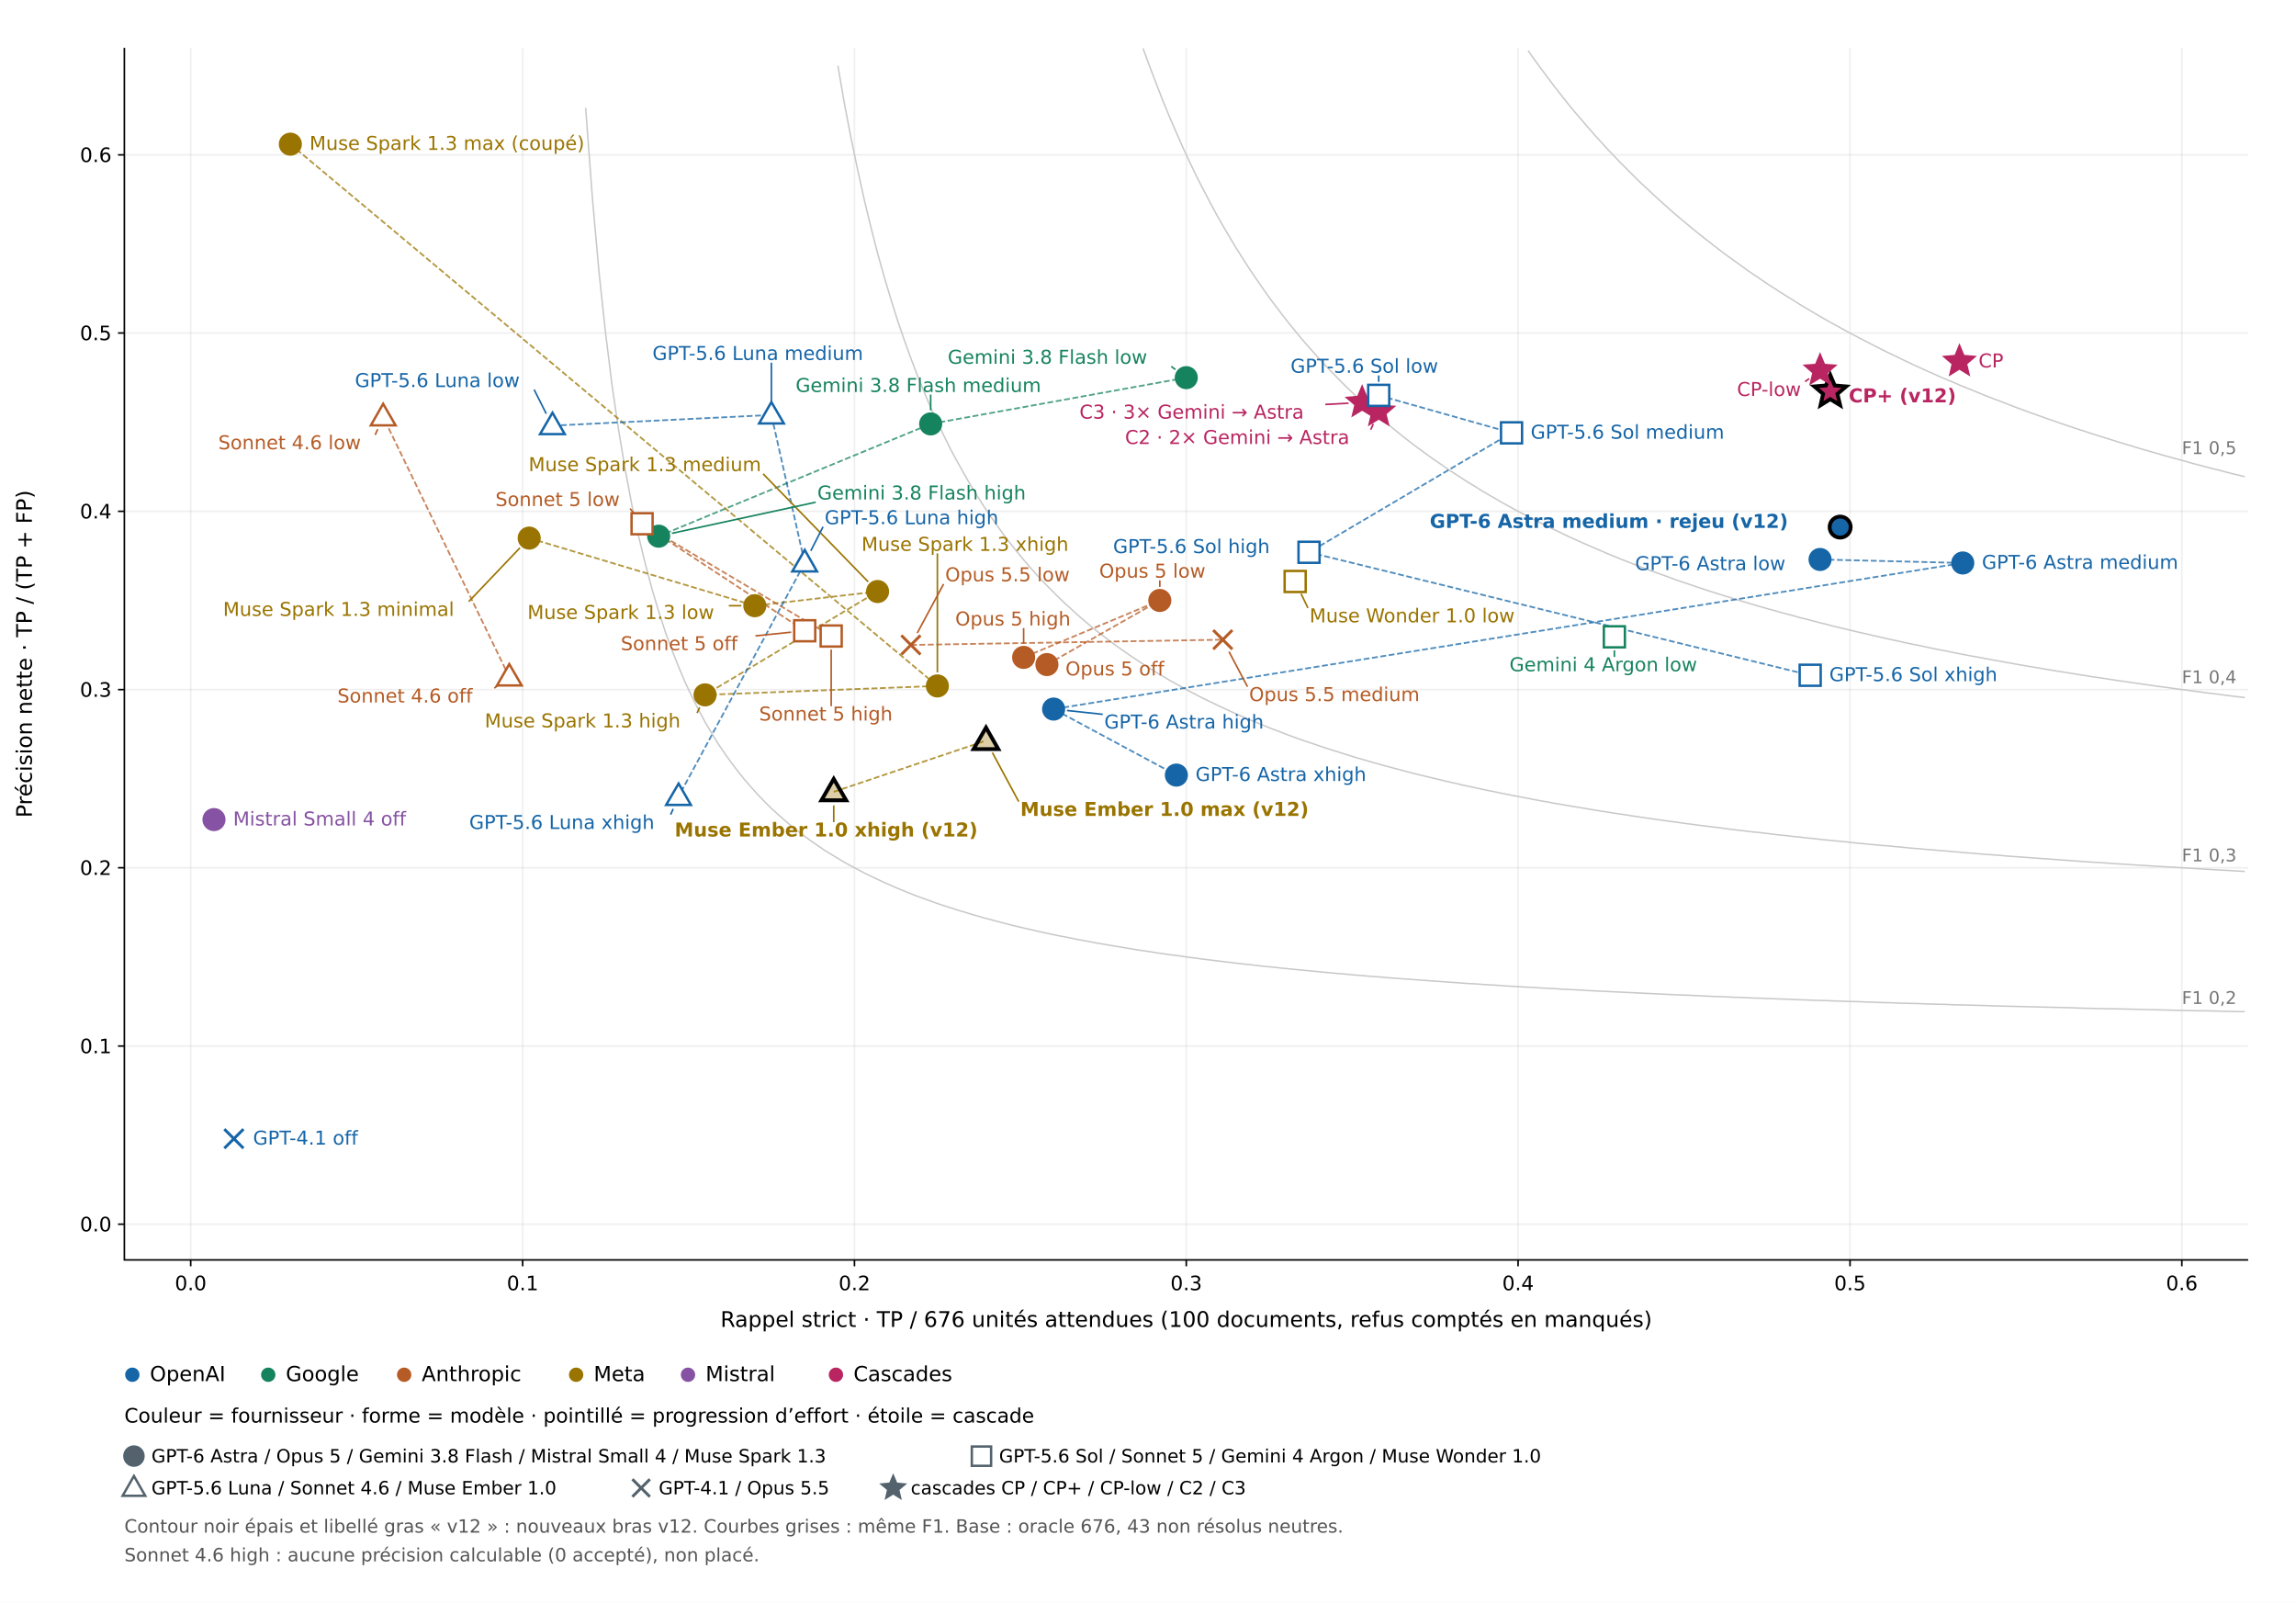
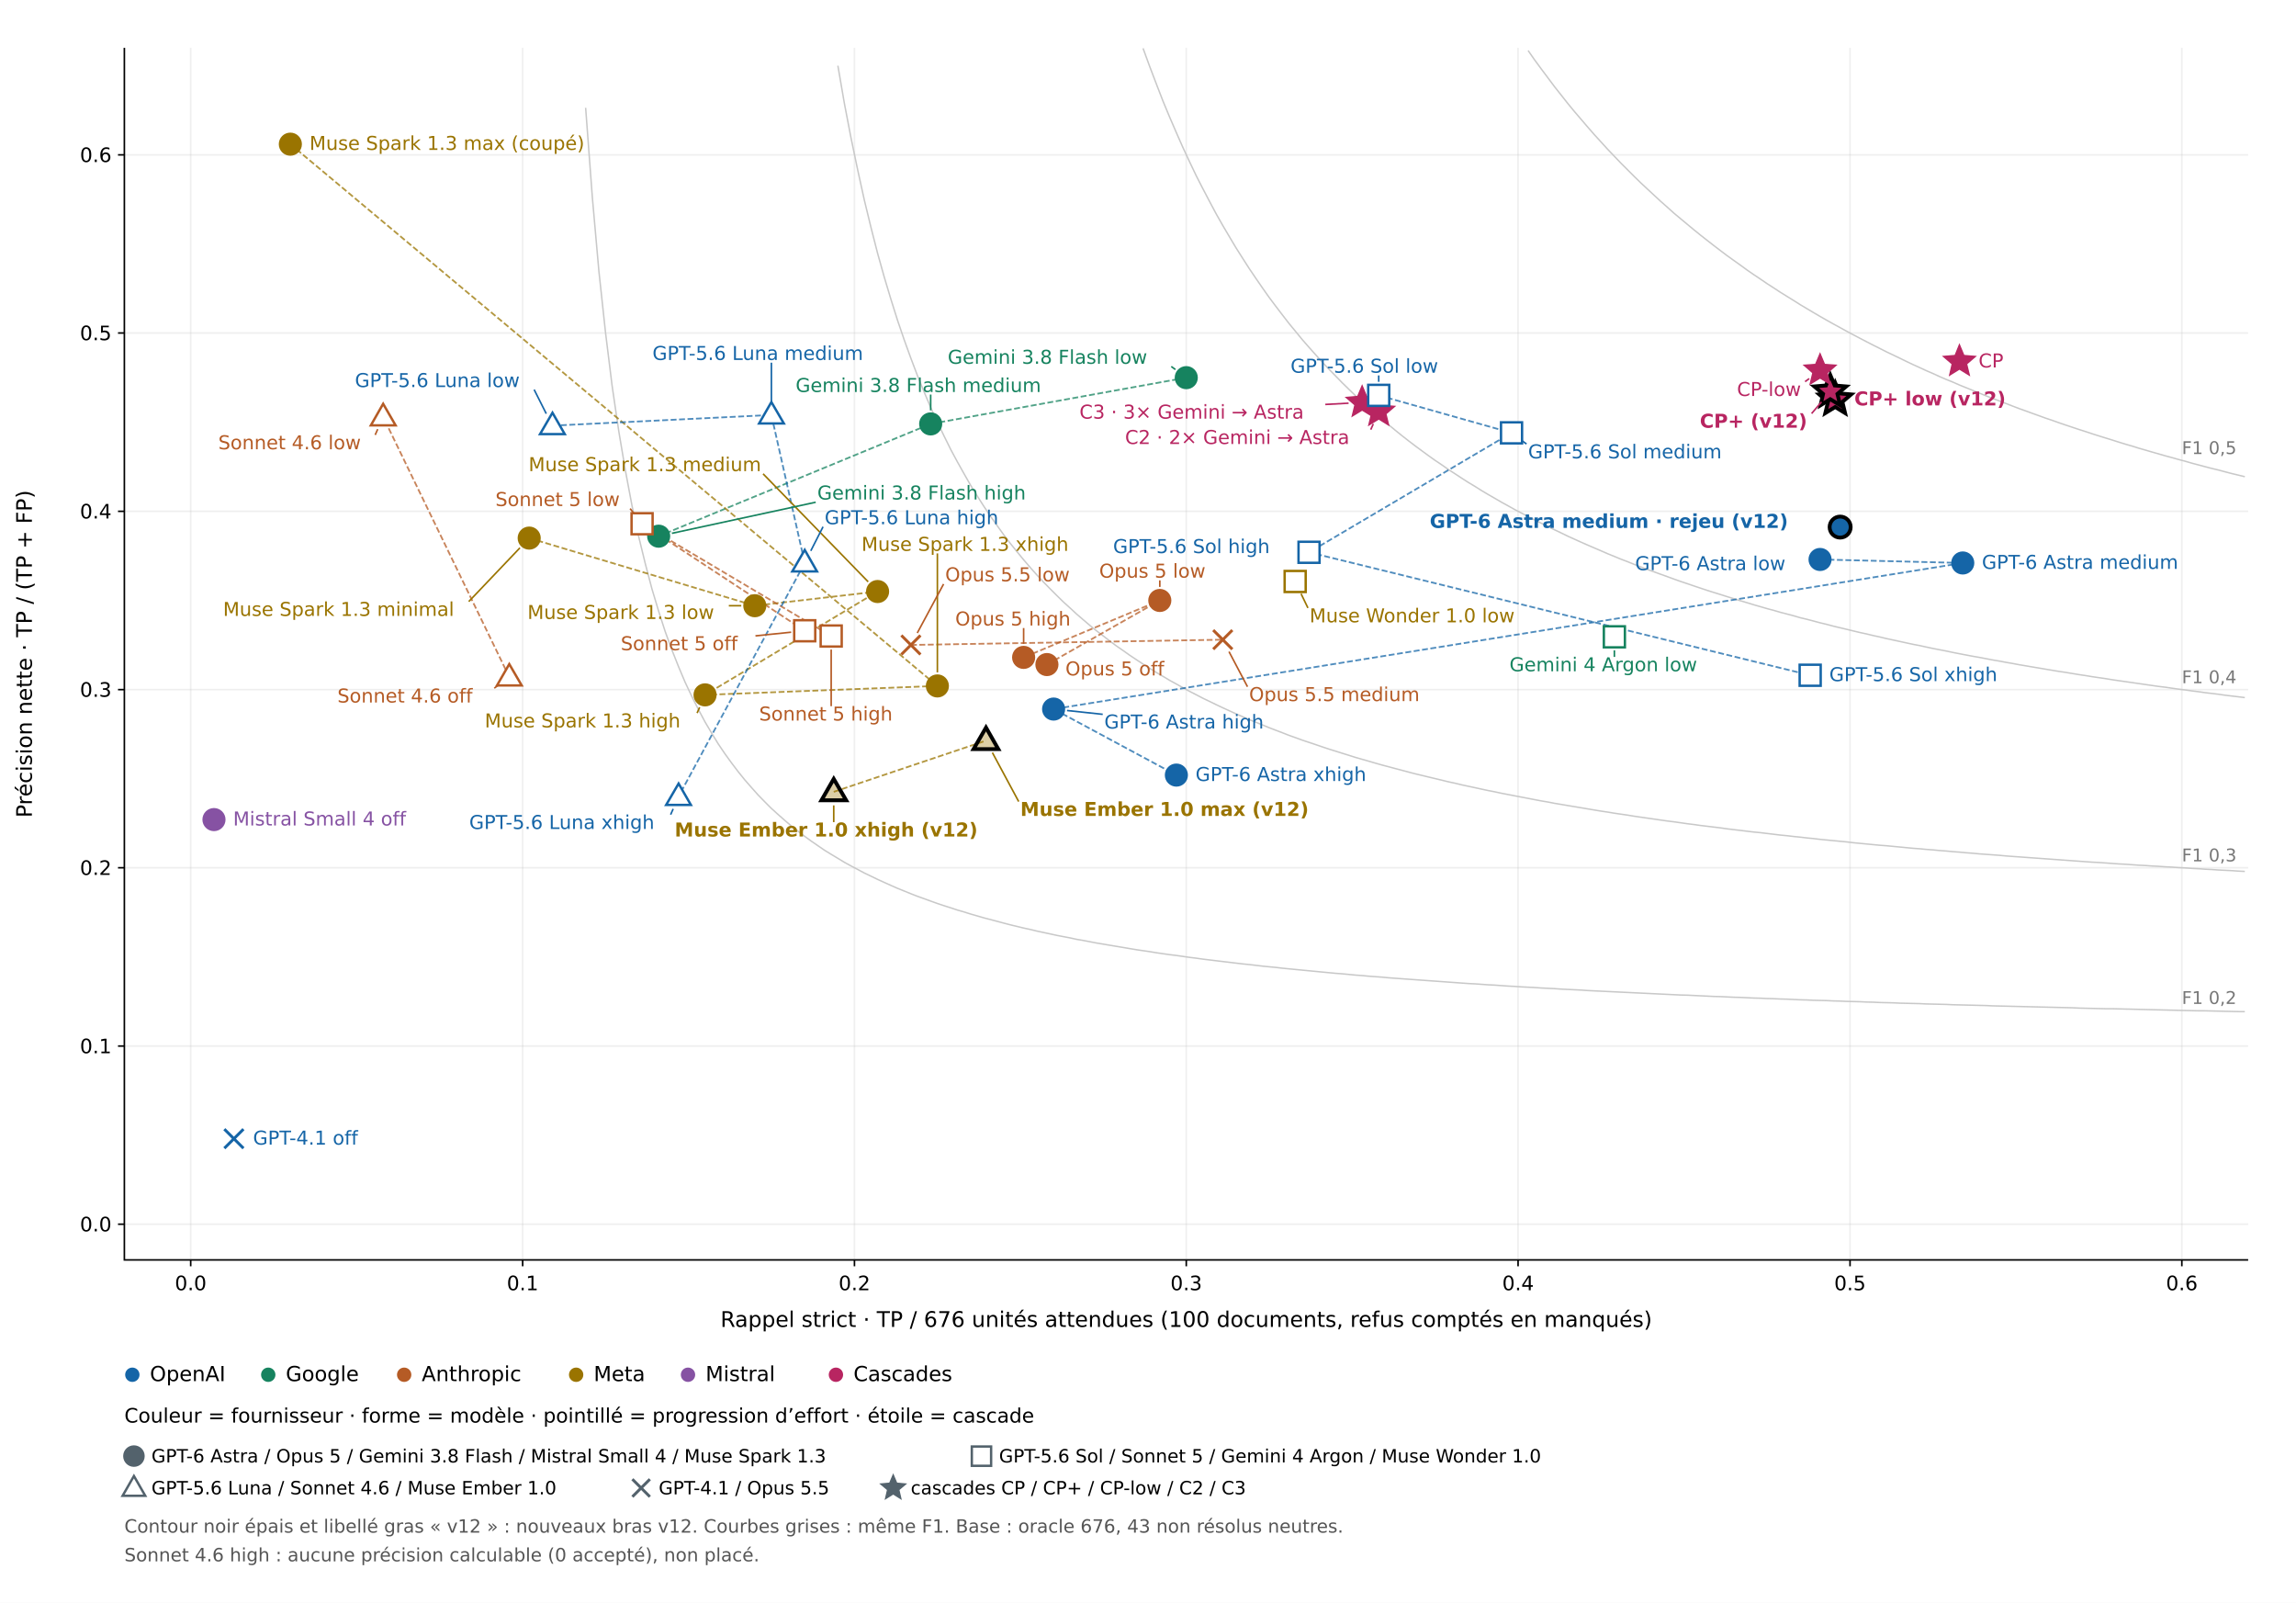
<svg xmlns="http://www.w3.org/2000/svg" width="1440" height="1005" viewBox="0 0 1440 1005">
  <rect width="1440" height="1005" fill="#ffffff" />
  <line x1="119.6" y1="30" x2="119.6" y2="790" stroke="#b0b0b0" stroke-opacity="0.2" />
  <line x1="119.6" y1="790" x2="119.6" y2="794" stroke="#000" />
  <text x="119.6" y="809" font-size="12.5" text-anchor="middle" style="font-family:'DejaVu Sans','Bitstream Vera Sans',sans-serif">0.0</text>
  <line x1="327.8" y1="30" x2="327.8" y2="790" stroke="#b0b0b0" stroke-opacity="0.2" />
  <line x1="327.8" y1="790" x2="327.8" y2="794" stroke="#000" />
  <text x="327.8" y="809" font-size="12.5" text-anchor="middle" style="font-family:'DejaVu Sans','Bitstream Vera Sans',sans-serif">0.1</text>
  <line x1="535.9" y1="30" x2="535.9" y2="790" stroke="#b0b0b0" stroke-opacity="0.2" />
  <line x1="535.9" y1="790" x2="535.9" y2="794" stroke="#000" />
  <text x="535.9" y="809" font-size="12.5" text-anchor="middle" style="font-family:'DejaVu Sans','Bitstream Vera Sans',sans-serif">0.2</text>
  <line x1="744" y1="30" x2="744" y2="790" stroke="#b0b0b0" stroke-opacity="0.2" />
  <line x1="744" y1="790" x2="744" y2="794" stroke="#000" />
  <text x="744" y="809" font-size="12.5" text-anchor="middle" style="font-family:'DejaVu Sans','Bitstream Vera Sans',sans-serif">0.3</text>
  <line x1="952.1" y1="30" x2="952.1" y2="790" stroke="#b0b0b0" stroke-opacity="0.2" />
  <line x1="952.1" y1="790" x2="952.1" y2="794" stroke="#000" />
  <text x="952.1" y="809" font-size="12.5" text-anchor="middle" style="font-family:'DejaVu Sans','Bitstream Vera Sans',sans-serif">0.4</text>
  <line x1="1160.3" y1="30" x2="1160.3" y2="790" stroke="#b0b0b0" stroke-opacity="0.2" />
  <line x1="1160.3" y1="790" x2="1160.3" y2="794" stroke="#000" />
  <text x="1160.3" y="809" font-size="12.5" text-anchor="middle" style="font-family:'DejaVu Sans','Bitstream Vera Sans',sans-serif">0.5</text>
  <line x1="1368.4" y1="30" x2="1368.4" y2="790" stroke="#b0b0b0" stroke-opacity="0.2" />
  <line x1="1368.4" y1="790" x2="1368.4" y2="794" stroke="#000" />
  <text x="1368.4" y="809" font-size="12.5" text-anchor="middle" style="font-family:'DejaVu Sans','Bitstream Vera Sans',sans-serif">0.6</text>
  <line x1="78" y1="767.6" x2="1410" y2="767.6" stroke="#b0b0b0" stroke-opacity="0.2" />
  <line x1="74" y1="767.6" x2="78" y2="767.6" stroke="#000" />
  <text x="70" y="772.1" font-size="12.5" text-anchor="end" style="font-family:'DejaVu Sans','Bitstream Vera Sans',sans-serif">0.0</text>
  <line x1="78" y1="655.9" x2="1410" y2="655.9" stroke="#b0b0b0" stroke-opacity="0.2" />
  <line x1="74" y1="655.9" x2="78" y2="655.9" stroke="#000" />
  <text x="70" y="660.4" font-size="12.5" text-anchor="end" style="font-family:'DejaVu Sans','Bitstream Vera Sans',sans-serif">0.1</text>
  <line x1="78" y1="544.1" x2="1410" y2="544.1" stroke="#b0b0b0" stroke-opacity="0.2" />
  <line x1="74" y1="544.1" x2="78" y2="544.1" stroke="#000" />
  <text x="70" y="548.6" font-size="12.5" text-anchor="end" style="font-family:'DejaVu Sans','Bitstream Vera Sans',sans-serif">0.2</text>
  <line x1="78" y1="432.4" x2="1410" y2="432.4" stroke="#b0b0b0" stroke-opacity="0.2" />
  <line x1="74" y1="432.4" x2="78" y2="432.4" stroke="#000" />
  <text x="70" y="436.9" font-size="12.5" text-anchor="end" style="font-family:'DejaVu Sans','Bitstream Vera Sans',sans-serif">0.3</text>
  <line x1="78" y1="320.6" x2="1410" y2="320.6" stroke="#b0b0b0" stroke-opacity="0.2" />
  <line x1="74" y1="320.6" x2="78" y2="320.6" stroke="#000" />
  <text x="70" y="325.1" font-size="12.5" text-anchor="end" style="font-family:'DejaVu Sans','Bitstream Vera Sans',sans-serif">0.4</text>
  <line x1="78" y1="208.8" x2="1410" y2="208.8" stroke="#b0b0b0" stroke-opacity="0.2" />
  <line x1="74" y1="208.8" x2="78" y2="208.8" stroke="#000" />
  <text x="70" y="213.3" font-size="12.5" text-anchor="end" style="font-family:'DejaVu Sans','Bitstream Vera Sans',sans-serif">0.5</text>
  <line x1="78" y1="97.1" x2="1410" y2="97.1" stroke="#b0b0b0" stroke-opacity="0.2" />
  <line x1="74" y1="97.1" x2="78" y2="97.1" stroke="#000" />
  <text x="70" y="101.6" font-size="12.5" text-anchor="end" style="font-family:'DejaVu Sans','Bitstream Vera Sans',sans-serif">0.6</text>
  <path d="M78 30 L78 790 L1410 790" fill="none" stroke="#000" stroke-width="1" />
  <text x="744" y="832" font-size="13.5" text-anchor="middle" style="font-family:'DejaVu Sans','Bitstream Vera Sans',sans-serif">Rappel strict · TP / 676 unités attendues (100 documents, refus comptés en manqués)</text>
  <text x="20" y="410" font-size="13.5" text-anchor="middle" transform="rotate(-90 20 410)" style="font-family:'DejaVu Sans','Bitstream Vera Sans',sans-serif">Précision nette · TP / (TP + FP)</text>
  <path d="M367.3 67.6 L371.5 123.7 L375.6 169.9 L379.8 208.8 L383.9 241.9 L388.1 270.5 L392.3 295.4 L396.4 317.2 L400.6 336.6 L404.8 353.8 L408.9 369.3 L413.1 383.3 L417.2 396 L421.4 407.5 L425.6 418.1 L429.7 427.8 L433.9 436.7 L438.1 445 L442.2 452.7 L446.4 459.8 L450.5 466.5 L454.7 472.7 L458.9 478.5 L463 483.9 L467.2 489.1 L471.4 493.9 L475.5 498.5 L479.7 502.8 L483.8 506.9 L488 510.7 L492.2 514.4 L496.3 517.9 L500.5 521.2 L504.7 524.4 L508.8 527.4 L513 530.3 L517.1 533.1 L521.3 535.7 L525.5 538.2 L529.6 540.7 L533.8 543 L538 545.2 L542.1 547.4 L546.3 549.4 L550.4 551.4 L554.6 553.3 L558.8 555.2 L562.9 557 L567.1 558.7 L571.3 560.4 L575.4 562 L579.6 563.5 L583.7 565 L587.9 566.5 L592.1 567.9 L596.2 569.2 L600.4 570.6 L604.6 571.8 L608.7 573.1 L612.9 574.3 L617 575.5 L621.2 576.6 L625.4 577.7 L629.5 578.8 L633.7 579.9 L637.9 580.9 L642 581.9 L646.2 582.8 L650.3 583.8 L654.5 584.7 L658.7 585.6 L662.8 586.5 L667 587.3 L671.2 588.1 L675.3 589 L679.5 589.7 L683.6 590.5 L687.8 591.3 L692 592 L696.1 592.7 L700.3 593.4 L704.5 594.1 L708.6 594.8 L712.8 595.5 L716.9 596.1 L721.1 596.7 L725.3 597.4 L729.4 598 L733.6 598.6 L737.8 599.1 L741.9 599.7 L746.1 600.3 L750.2 600.8 L754.4 601.4 L758.6 601.9 L762.7 602.4 L766.9 602.9 L771.1 603.4 L775.2 603.9 L779.4 604.4 L783.5 604.8 L787.7 605.3 L791.9 605.8 L796 606.2 L800.2 606.6 L804.4 607.1 L808.5 607.5 L812.7 607.9 L816.8 608.3 L821 608.7 L825.2 609.1 L829.3 609.5 L833.5 609.9 L837.7 610.3 L841.8 610.6 L846 611 L850.1 611.4 L854.3 611.7 L858.5 612.1 L862.6 612.4 L866.8 612.7 L871 613.1 L875.1 613.4 L879.3 613.7 L883.4 614 L887.6 614.3 L891.8 614.6 L895.9 614.9 L900.1 615.2 L904.3 615.5 L908.4 615.8 L912.6 616.1 L916.7 616.4 L920.9 616.7 L925.1 616.9 L929.2 617.2 L933.4 617.5 L937.6 617.7 L941.7 618 L945.9 618.3 L950 618.5 L954.2 618.8 L958.4 619 L962.5 619.2 L966.7 619.5 L970.9 619.7 L975 619.9 L979.2 620.2 L983.3 620.4 L987.5 620.6 L991.7 620.8 L995.8 621.1 L1000 621.3 L1004.2 621.5 L1008.3 621.7 L1012.5 621.9 L1016.6 622.1 L1020.8 622.3 L1025 622.5 L1029.1 622.7 L1033.3 622.9 L1037.5 623.1 L1041.6 623.3 L1045.8 623.5 L1049.9 623.7 L1054.1 623.9 L1058.3 624 L1062.4 624.2 L1066.6 624.4 L1070.8 624.6 L1074.9 624.8 L1079.1 624.9 L1083.2 625.1 L1087.4 625.3 L1091.6 625.4 L1095.7 625.6 L1099.9 625.8 L1104.1 625.9 L1108.2 626.1 L1112.4 626.2 L1116.5 626.4 L1120.7 626.5 L1124.9 626.7 L1129 626.9 L1133.2 627 L1137.4 627.2 L1141.5 627.3 L1145.7 627.4 L1149.8 627.6 L1154 627.7 L1158.2 627.9 L1162.3 628 L1166.5 628.1 L1170.7 628.3 L1174.8 628.4 L1179 628.6 L1183.1 628.7 L1187.3 628.8 L1191.5 629 L1195.6 629.1 L1199.8 629.2 L1204 629.3 L1208.1 629.5 L1212.3 629.6 L1216.4 629.7 L1220.6 629.8 L1224.8 630 L1228.9 630.1 L1233.1 630.2 L1237.3 630.3 L1241.4 630.4 L1245.6 630.5 L1249.7 630.7 L1253.9 630.8 L1258.1 630.9 L1262.2 631 L1266.4 631.1 L1270.6 631.2 L1274.7 631.3 L1278.9 631.4 L1283 631.5 L1287.2 631.6 L1291.4 631.7 L1295.5 631.8 L1299.7 631.9 L1303.9 632.1 L1308 632.2 L1312.2 632.3 L1316.3 632.4 L1320.5 632.5 L1324.7 632.5 L1328.8 632.6 L1333 632.7 L1337.2 632.8 L1341.3 632.9 L1345.5 633 L1349.6 633.1 L1353.8 633.2 L1358 633.3 L1362.1 633.4 L1366.3 633.5 L1370.5 633.6 L1374.6 633.7 L1378.8 633.8 L1382.9 633.8 L1387.1 633.9 L1391.3 634 L1395.4 634.1 L1399.6 634.2 L1403.8 634.3 L1407.9 634.3 " fill="none" stroke="#c8c8c8" stroke-width="0.9" />
  <text x="1368.4" y="629.5" font-size="11" fill="#777777" style="font-family:'DejaVu Sans','Bitstream Vera Sans',sans-serif">F1 0,2</text>
  <path d="M525.5 41.2 L529.6 65 L533.8 86.8 L538 106.9 L542.1 125.5 L546.3 142.8 L550.4 158.8 L554.6 173.8 L558.8 187.8 L562.9 200.8 L567.1 213.1 L571.3 224.7 L575.4 235.5 L579.6 245.8 L583.7 255.5 L587.9 264.7 L592.1 273.4 L596.2 281.7 L600.4 289.5 L604.6 297 L608.7 304.2 L612.9 311 L617 317.4 L621.2 323.7 L625.4 329.6 L629.5 335.3 L633.7 340.8 L637.9 346 L642 351 L646.2 355.9 L650.3 360.5 L654.5 365 L658.7 369.3 L662.8 373.4 L667 377.5 L671.2 381.3 L675.3 385.1 L679.5 388.7 L683.6 392.2 L687.8 395.6 L692 398.8 L696.1 402 L700.3 405.1 L704.5 408 L708.6 410.9 L712.8 413.7 L716.9 416.4 L721.1 419.1 L725.3 421.7 L729.4 424.1 L733.6 426.6 L737.8 428.9 L741.9 431.2 L746.1 433.5 L750.2 435.6 L754.4 437.8 L758.6 439.8 L762.7 441.8 L766.9 443.8 L771.1 445.7 L775.2 447.6 L779.4 449.4 L783.5 451.2 L787.7 452.9 L791.9 454.6 L796 456.3 L800.2 457.9 L804.4 459.5 L808.5 461.1 L812.7 462.6 L816.8 464.1 L821 465.5 L825.2 466.9 L829.3 468.3 L833.5 469.7 L837.7 471 L841.8 472.3 L846 473.6 L850.1 474.9 L854.3 476.1 L858.5 477.3 L862.6 478.5 L866.8 479.7 L871 480.8 L875.1 481.9 L879.3 483 L883.4 484.1 L887.6 485.2 L891.8 486.2 L895.9 487.2 L900.1 488.2 L904.3 489.2 L908.4 490.2 L912.6 491.1 L916.7 492.1 L920.9 493 L925.1 493.9 L929.2 494.8 L933.4 495.7 L937.6 496.5 L941.7 497.4 L945.9 498.2 L950 499 L954.2 499.8 L958.4 500.6 L962.5 501.4 L966.7 502.2 L970.9 502.9 L975 503.7 L979.2 504.4 L983.3 505.1 L987.5 505.8 L991.7 506.5 L995.8 507.2 L1000 507.9 L1004.2 508.6 L1008.3 509.2 L1012.5 509.9 L1016.6 510.5 L1020.8 511.1 L1025 511.8 L1029.1 512.4 L1033.3 513 L1037.5 513.6 L1041.6 514.2 L1045.8 514.8 L1049.9 515.3 L1054.1 515.9 L1058.3 516.5 L1062.4 517 L1066.6 517.6 L1070.8 518.1 L1074.9 518.6 L1079.1 519.1 L1083.2 519.7 L1087.4 520.2 L1091.6 520.7 L1095.7 521.2 L1099.9 521.7 L1104.1 522.1 L1108.2 522.6 L1112.4 523.1 L1116.5 523.6 L1120.7 524 L1124.9 524.5 L1129 524.9 L1133.2 525.4 L1137.4 525.8 L1141.5 526.3 L1145.7 526.7 L1149.8 527.1 L1154 527.5 L1158.2 527.9 L1162.3 528.4 L1166.5 528.8 L1170.7 529.2 L1174.8 529.6 L1179 530 L1183.1 530.3 L1187.3 530.7 L1191.5 531.1 L1195.6 531.5 L1199.8 531.9 L1204 532.2 L1208.1 532.6 L1212.3 532.9 L1216.4 533.3 L1220.6 533.6 L1224.8 534 L1228.9 534.3 L1233.1 534.7 L1237.3 535 L1241.4 535.4 L1245.6 535.7 L1249.7 536 L1253.9 536.3 L1258.1 536.7 L1262.2 537 L1266.4 537.3 L1270.6 537.6 L1274.7 537.9 L1278.9 538.2 L1283 538.5 L1287.2 538.8 L1291.4 539.1 L1295.5 539.4 L1299.7 539.7 L1303.9 540 L1308 540.3 L1312.2 540.6 L1316.3 540.8 L1320.5 541.1 L1324.7 541.4 L1328.8 541.7 L1333 541.9 L1337.2 542.2 L1341.3 542.5 L1345.5 542.7 L1349.6 543 L1353.8 543.2 L1358 543.5 L1362.1 543.7 L1366.3 544 L1370.5 544.2 L1374.6 544.5 L1378.8 544.7 L1382.9 545 L1387.1 545.2 L1391.3 545.5 L1395.4 545.7 L1399.6 545.9 L1403.8 546.2 L1407.9 546.4 " fill="none" stroke="#c8c8c8" stroke-width="0.9" />
  <text x="1368.4" y="540.1" font-size="11" fill="#777777" style="font-family:'DejaVu Sans','Bitstream Vera Sans',sans-serif">F1 0,3</text>
  <path d="M716.9 30.3 L721.1 41.8 L725.3 52.8 L729.4 63.4 L733.6 73.5 L737.8 83.2 L741.9 92.5 L746.1 101.5 L750.2 110.1 L754.4 118.3 L758.6 126.3 L762.7 134 L766.9 141.4 L771.1 148.5 L775.2 155.4 L779.4 162 L783.5 168.4 L787.7 174.6 L791.9 180.7 L796 186.5 L800.2 192.1 L804.4 197.6 L808.5 202.9 L812.7 208 L816.8 213 L821 217.8 L825.2 222.5 L829.3 227.1 L833.5 231.5 L837.7 235.8 L841.8 240 L846 244.1 L850.1 248.1 L854.3 251.9 L858.5 255.7 L862.6 259.4 L866.8 262.9 L871 266.4 L875.1 269.8 L879.3 273.2 L883.4 276.4 L887.6 279.6 L891.8 282.7 L895.9 285.7 L900.1 288.7 L904.3 291.5 L908.4 294.4 L912.6 297.1 L916.7 299.8 L920.9 302.5 L925.1 305 L929.2 307.6 L933.4 310.1 L937.6 312.5 L941.7 314.9 L945.9 317.2 L950 319.5 L954.2 321.7 L958.4 323.9 L962.5 326 L966.7 328.1 L970.9 330.2 L975 332.2 L979.2 334.2 L983.3 336.2 L987.5 338.1 L991.7 340 L995.8 341.8 L1000 343.6 L1004.2 345.4 L1008.3 347.2 L1012.5 348.9 L1016.6 350.6 L1020.8 352.2 L1025 353.9 L1029.1 355.5 L1033.3 357.1 L1037.5 358.6 L1041.6 360.1 L1045.8 361.6 L1049.9 363.1 L1054.1 364.6 L1058.3 366 L1062.4 367.4 L1066.6 368.8 L1070.8 370.2 L1074.9 371.5 L1079.1 372.8 L1083.2 374.1 L1087.4 375.4 L1091.6 376.7 L1095.7 377.9 L1099.9 379.2 L1104.1 380.4 L1108.2 381.6 L1112.4 382.7 L1116.5 383.9 L1120.7 385 L1124.9 386.1 L1129 387.3 L1133.2 388.3 L1137.4 389.4 L1141.5 390.5 L1145.7 391.5 L1149.8 392.6 L1154 393.6 L1158.2 394.6 L1162.3 395.6 L1166.5 396.6 L1170.7 397.5 L1174.8 398.5 L1179 399.4 L1183.1 400.4 L1187.3 401.3 L1191.5 402.2 L1195.6 403.1 L1199.8 404 L1204 404.8 L1208.1 405.7 L1212.3 406.6 L1216.4 407.4 L1220.6 408.2 L1224.8 409.1 L1228.9 409.9 L1233.1 410.7 L1237.3 411.5 L1241.4 412.2 L1245.6 413 L1249.7 413.8 L1253.9 414.5 L1258.1 415.3 L1262.2 416 L1266.4 416.8 L1270.6 417.5 L1274.7 418.2 L1278.9 418.9 L1283 419.6 L1287.2 420.3 L1291.4 421 L1295.5 421.6 L1299.7 422.3 L1303.9 423 L1308 423.6 L1312.2 424.3 L1316.3 424.9 L1320.5 425.5 L1324.7 426.2 L1328.8 426.8 L1333 427.4 L1337.2 428 L1341.3 428.6 L1345.5 429.2 L1349.6 429.8 L1353.8 430.4 L1358 430.9 L1362.1 431.5 L1366.3 432.1 L1370.5 432.6 L1374.6 433.2 L1378.8 433.7 L1382.9 434.3 L1387.1 434.8 L1391.3 435.3 L1395.4 435.9 L1399.6 436.4 L1403.8 436.9 L1407.9 437.4 " fill="none" stroke="#c8c8c8" stroke-width="0.9" />
  <text x="1368.4" y="428.4" font-size="11" fill="#777777" style="font-family:'DejaVu Sans','Bitstream Vera Sans',sans-serif">F1 0,4</text>
  <path d="M958.4 31.7 L962.5 37.6 L966.7 43.3 L970.9 48.9 L975 54.4 L979.2 59.7 L983.3 64.9 L987.5 70 L991.7 74.9 L995.8 79.7 L1000 84.5 L1004.2 89.1 L1008.3 93.6 L1012.5 98 L1016.6 102.3 L1020.8 106.5 L1025 110.7 L1029.1 114.7 L1033.3 118.6 L1037.5 122.5 L1041.6 126.3 L1045.8 130 L1049.9 133.7 L1054.1 137.2 L1058.3 140.7 L1062.4 144.1 L1066.6 147.5 L1070.8 150.8 L1074.9 154 L1079.1 157.2 L1083.2 160.3 L1087.4 163.3 L1091.6 166.3 L1095.7 169.3 L1099.9 172.2 L1104.1 175 L1108.2 177.8 L1112.4 180.5 L1116.5 183.2 L1120.7 185.8 L1124.9 188.4 L1129 191 L1133.2 193.5 L1137.4 196 L1141.5 198.4 L1145.7 200.8 L1149.8 203.1 L1154 205.4 L1158.2 207.7 L1162.3 209.9 L1166.5 212.1 L1170.7 214.3 L1174.8 216.4 L1179 218.5 L1183.1 220.6 L1187.3 222.6 L1191.5 224.6 L1195.6 226.6 L1199.8 228.6 L1204 230.5 L1208.1 232.4 L1212.3 234.2 L1216.4 236.1 L1220.6 237.9 L1224.8 239.6 L1228.9 241.4 L1233.1 243.1 L1237.3 244.8 L1241.4 246.5 L1245.6 248.2 L1249.7 249.8 L1253.9 251.4 L1258.1 253 L1262.2 254.6 L1266.4 256.2 L1270.6 257.7 L1274.7 259.2 L1278.9 260.7 L1283 262.2 L1287.2 263.6 L1291.4 265.1 L1295.5 266.5 L1299.7 267.9 L1303.9 269.3 L1308 270.6 L1312.2 272 L1316.3 273.3 L1320.5 274.6 L1324.7 275.9 L1328.8 277.2 L1333 278.5 L1337.2 279.7 L1341.3 281 L1345.5 282.2 L1349.6 283.4 L1353.8 284.6 L1358 285.8 L1362.1 286.9 L1366.3 288.1 L1370.5 289.2 L1374.6 290.4 L1378.8 291.5 L1382.9 292.6 L1387.1 293.7 L1391.3 294.7 L1395.4 295.8 L1399.6 296.9 L1403.8 297.9 L1407.9 298.9 " fill="none" stroke="#c8c8c8" stroke-width="0.9" />
  <text x="1368.4" y="284.7" font-size="11" fill="#777777" style="font-family:'DejaVu Sans','Bitstream Vera Sans',sans-serif">F1 0,5</text>
  <path d="M1141.5 350.8 L1231 353 L660.8 444.6 L737.8 486" fill="none" stroke="#1565a7" stroke-width="1.1" stroke-dasharray="3.7,1.6" stroke-opacity="0.75" />
  <path d="M864.7 247.9 L948 271.4 L821 346.3 L1135.3 423.4" fill="none" stroke="#1565a7" stroke-width="1.1" stroke-dasharray="3.7,1.6" stroke-opacity="0.75" />
  <path d="M571.3 404.4 L766.9 401.1" fill="none" stroke="#b55b25" stroke-width="1.1" stroke-dasharray="3.7,1.6" stroke-opacity="0.75" />
  <path d="M744 236.8 L583.7 265.8 L413.1 336.2" fill="none" stroke="#16835f" stroke-width="1.1" stroke-dasharray="3.7,1.6" stroke-opacity="0.75" />
  <path d="M656.6 416.7 L727.4 376.5 L642 412.2" fill="none" stroke="#b55b25" stroke-width="1.1" stroke-dasharray="3.7,1.6" stroke-opacity="0.75" />
  <path d="M522.9 496.5 L618.4 464.4" fill="none" stroke="#9a7400" stroke-width="1.1" stroke-dasharray="3.7,1.6" stroke-opacity="0.75" />
  <path d="M331.9 337.4 L473.4 379.8 L550.4 370.9 L442.2 435.7 L587.9 430.1 L182.1 90.4" fill="none" stroke="#9a7400" stroke-width="1.1" stroke-dasharray="3.7,1.6" stroke-opacity="0.75" />
  <path d="M504.7 395.5 L402.7 328.4 L521.3 398.8" fill="none" stroke="#b55b25" stroke-width="1.1" stroke-dasharray="3.7,1.6" stroke-opacity="0.75" />
  <path d="M346.5 266.9 L483.8 260.2 L504.7 353 L425.6 499.4" fill="none" stroke="#1565a7" stroke-width="1.1" stroke-dasharray="3.7,1.6" stroke-opacity="0.75" />
  <path d="M319.4 424.5 L240.3 261.4" fill="none" stroke="#b55b25" stroke-width="1.1" stroke-dasharray="3.7,1.6" stroke-opacity="0.75" />
  <path d="M1228.9 216.2 L1231.7 222.9 L1238.9 223.5 L1233.4 228.2 L1235.1 235.2 L1228.9 231.4 L1222.8 235.2 L1224.4 228.2 L1218.9 223.5 L1226.2 222.9 Z" fill="#b82561" stroke="#b82561" stroke-width="0.8" />
+   <path d="M1151 240 L1153.8 246.7 L1161 247.3 L1155.5 252 L1157.2 259 L1151 255.2 L1144.8 259 L1146.5 252 L1141 247.3 L1148.2 246.7 Z" fill="#b82561" stroke="#000000" stroke-width="2.4" />
  <path d="M1147.9 235.1 L1150.7 241.7 L1157.9 242.3 L1152.4 247 L1154.1 254.1 L1147.9 250.3 L1141.8 254.1 L1143.4 247 L1137.9 242.3 L1145.2 241.7 Z" fill="#b82561" stroke="#000000" stroke-width="2.4" />
  <path d="M1141.5 221.8 L1144.3 228.5 L1151.5 229 L1146 233.8 L1147.7 240.8 L1141.5 237 L1135.3 240.8 L1137 233.8 L1131.5 229 L1138.7 228.5 Z" fill="#b82561" stroke="#b82561" stroke-width="0.8" />
  <path d="M864.7 247.5 L867.5 254.2 L874.7 254.8 L869.2 259.5 L870.9 266.5 L864.7 262.7 L858.5 266.5 L860.2 259.5 L854.7 254.8 L861.9 254.2 Z" fill="#b82561" stroke="#b82561" stroke-width="0.8" />
  <path d="M854.3 241.9 L857.1 248.6 L864.3 249.2 L858.8 253.9 L860.5 260.9 L854.3 257.1 L848.1 260.9 L849.8 253.9 L844.3 249.2 L851.5 248.6 Z" fill="#b82561" stroke="#b82561" stroke-width="0.8" />
  <circle cx="1231" cy="353" r="6.6" fill="#1565a7" stroke="#1565a7" stroke-width="1.3" />
  <circle cx="1154.1" cy="330.5" r="6.6" fill="#1565a7" stroke="#000000" stroke-width="2.4" />
  <circle cx="1141.5" cy="350.8" r="6.6" fill="#1565a7" stroke="#1565a7" stroke-width="1.3" />
  <rect x="1128.7" y="416.8" width="13.2" height="13.2" fill="#ffffff" fill-opacity="1" stroke="#1565a7" stroke-width="1.5" />
  <rect x="1005.9" y="392.7" width="13.2" height="13.2" fill="#ffffff" fill-opacity="1" stroke="#16835f" stroke-width="1.5" />
  <rect x="941.4" y="264.8" width="13.2" height="13.2" fill="#ffffff" fill-opacity="1" stroke="#1565a7" stroke-width="1.5" />
  <rect x="858.1" y="241.3" width="13.2" height="13.2" fill="#ffffff" fill-opacity="1" stroke="#1565a7" stroke-width="1.5" />
  <rect x="814.4" y="339.7" width="13.2" height="13.2" fill="#ffffff" fill-opacity="1" stroke="#1565a7" stroke-width="1.5" />
  <rect x="805.7" y="358" width="13.2" height="13.2" fill="#ffffff" fill-opacity="1" stroke="#9a7400" stroke-width="1.5" />
  <path d="M760.9 395.1 L772.9 407.1 M760.9 407.1 L772.9 395.1" stroke="#b55b25" stroke-width="1.8" fill="none" />
  <circle cx="744" cy="236.8" r="6.6" fill="#16835f" stroke="#16835f" stroke-width="1.3" />
  <circle cx="737.8" cy="486" r="6.6" fill="#1565a7" stroke="#1565a7" stroke-width="1.3" />
  <circle cx="727.4" cy="376.5" r="6.6" fill="#b55b25" stroke="#b55b25" stroke-width="1.3" />
  <circle cx="660.8" cy="444.6" r="6.6" fill="#1565a7" stroke="#1565a7" stroke-width="1.3" />
  <circle cx="656.6" cy="416.7" r="6.6" fill="#b55b25" stroke="#b55b25" stroke-width="1.3" />
  <circle cx="642" cy="412.2" r="6.6" fill="#b55b25" stroke="#b55b25" stroke-width="1.3" />
  <path d="M618.4 456.2 L626.1 469.7 L610.6 469.7 Z" fill="#9a7400" fill-opacity="0.35" stroke="#000000" stroke-width="2.4" />
  <circle cx="587.9" cy="430.1" r="6.6" fill="#9a7400" stroke="#9a7400" stroke-width="1.3" />
  <circle cx="583.7" cy="265.8" r="6.6" fill="#16835f" stroke="#16835f" stroke-width="1.3" />
  <path d="M565.3 398.4 L577.3 410.4 M565.3 410.4 L577.3 398.4" stroke="#b55b25" stroke-width="1.8" fill="none" />
  <circle cx="550.4" cy="370.9" r="6.6" fill="#9a7400" stroke="#9a7400" stroke-width="1.3" />
  <path d="M522.9 488.4 L530.7 501.8 L515.2 501.8 Z" fill="#9a7400" fill-opacity="0.35" stroke="#000000" stroke-width="2.4" />
  <rect x="514.7" y="392.2" width="13.2" height="13.2" fill="#ffffff" fill-opacity="1" stroke="#b55b25" stroke-width="1.5" />
  <path d="M504.7 344.8 L512.4 358.3 L496.9 358.3 Z" fill="#ffffff" fill-opacity="1" stroke="#1565a7" stroke-width="1.5" />
  <rect x="498.1" y="388.9" width="13.2" height="13.2" fill="#ffffff" fill-opacity="1" stroke="#b55b25" stroke-width="1.5" />
  <path d="M483.8 252.1 L491.6 265.5 L476.1 265.5 Z" fill="#ffffff" fill-opacity="1" stroke="#1565a7" stroke-width="1.5" />
  <circle cx="473.4" cy="379.8" r="6.6" fill="#9a7400" stroke="#9a7400" stroke-width="1.3" />
  <circle cx="442.2" cy="435.7" r="6.6" fill="#9a7400" stroke="#9a7400" stroke-width="1.3" />
  <path d="M425.6 491.3 L433.3 504.7 L417.8 504.7 Z" fill="#ffffff" fill-opacity="1" stroke="#1565a7" stroke-width="1.5" />
  <circle cx="413.1" cy="336.2" r="6.6" fill="#16835f" stroke="#16835f" stroke-width="1.3" />
  <rect x="396.1" y="321.8" width="13.2" height="13.2" fill="#ffffff" fill-opacity="1" stroke="#b55b25" stroke-width="1.5" />
  <path d="M346.5 258.8 L354.2 272.2 L338.7 272.2 Z" fill="#ffffff" fill-opacity="1" stroke="#1565a7" stroke-width="1.5" />
  <circle cx="331.9" cy="337.4" r="6.6" fill="#9a7400" stroke="#9a7400" stroke-width="1.3" />
  <path d="M319.4 416.4 L327.2 429.8 L311.7 429.8 Z" fill="#ffffff" fill-opacity="1" stroke="#b55b25" stroke-width="1.5" />
  <path d="M240.3 253.2 L248.1 266.7 L232.6 266.7 Z" fill="#ffffff" fill-opacity="1" stroke="#b55b25" stroke-width="1.5" />
  <circle cx="182.1" cy="90.4" r="6.6" fill="#9a7400" stroke="#9a7400" stroke-width="1.3" />
  <path d="M140.7 708 L152.7 720 M140.7 720 L152.7 708" stroke="#1565a7" stroke-width="1.8" fill="none" />
  <circle cx="134.2" cy="513.9" r="6.6" fill="#8652a3" stroke="#8652a3" stroke-width="1.3" />
  <text x="1243" y="356.7" font-size="12" fill="#1565a7" style="font-family:'DejaVu Sans','Bitstream Vera Sans',sans-serif">GPT-6 Astra medium</text>
  <text x="1240.9" y="230.4" font-size="12" fill="#b82561" style="font-family:'DejaVu Sans','Bitstream Vera Sans',sans-serif">CP</text>
  <text x="896.7" y="331" font-size="12" fill="#1565a7" font-weight="bold" style="font-family:'DejaVu Sans','Bitstream Vera Sans',sans-serif">GPT-6 Astra medium · rejeu (v12)</text>
-   <text x="1159.5" y="252.3" font-size="12" fill="#b82561" font-weight="bold" style="font-family:'DejaVu Sans','Bitstream Vera Sans',sans-serif">CP+ (v12)</text>
+   <text x="1163" y="254.2" font-size="12" fill="#b82561" font-weight="bold" style="font-family:'DejaVu Sans','Bitstream Vera Sans',sans-serif">CP+ low (v12)</text>
+   <path d="M1142.4 252 L1136.2 259.3" stroke="#b82561" stroke-width="1" fill="none" />
+   <text x="1066.1" y="268.2" font-size="12" fill="#b82561" font-weight="bold" style="font-family:'DejaVu Sans','Bitstream Vera Sans',sans-serif">CP+ (v12)</text>
  <path d="M1134.7 237.4 L1132.1 239.3" stroke="#b82561" stroke-width="1" fill="none" />
  <text x="1089.4" y="248.3" font-size="12" fill="#b82561" style="font-family:'DejaVu Sans','Bitstream Vera Sans',sans-serif">CP-low</text>
  <text x="1025.5" y="357.5" font-size="12" fill="#1565a7" style="font-family:'DejaVu Sans','Bitstream Vera Sans',sans-serif">GPT-6 Astra low</text>
  <text x="1147.3" y="427.1" font-size="12" fill="#1565a7" style="font-family:'DejaVu Sans','Bitstream Vera Sans',sans-serif">GPT-5.6 Sol xhigh</text>
  <path d="M1012.5 407.8 L1012.5 411.9" stroke="#16835f" stroke-width="1" fill="none" />
  <text x="946.7" y="420.9" font-size="12" fill="#16835f" style="font-family:'DejaVu Sans','Bitstream Vera Sans',sans-serif">Gemini 4 Argon low</text>
-   <text x="960" y="275.1" font-size="12" fill="#1565a7" style="font-family:'DejaVu Sans','Bitstream Vera Sans',sans-serif">GPT-5.6 Sol medium</text>
+   <path d="M954.8 276.5 L957.4 278.4" stroke="#1565a7" stroke-width="1" fill="none" />
+   <text x="958.4" y="287.4" font-size="12" fill="#1565a7" style="font-family:'DejaVu Sans','Bitstream Vera Sans',sans-serif">GPT-5.6 Sol medium</text>
  <path d="M864.7 239.4 L864.7 235.4" stroke="#1565a7" stroke-width="1" fill="none" />
  <text x="809.4" y="233.7" font-size="12" fill="#1565a7" style="font-family:'DejaVu Sans','Bitstream Vera Sans',sans-serif">GPT-5.6 Sol low</text>
  <path d="M861.3 265.8 L859.7 269.4" stroke="#b82561" stroke-width="1" fill="none" />
  <text x="705.6" y="278.4" font-size="12" fill="#b82561" style="font-family:'DejaVu Sans','Bitstream Vera Sans',sans-serif">C2 · 2× Gemini → Astra</text>
  <path d="M845.8 252.8 L831.2 253.6" stroke="#b82561" stroke-width="1" fill="none" />
  <text x="677" y="262.5" font-size="12" fill="#b82561" style="font-family:'DejaVu Sans','Bitstream Vera Sans',sans-serif">C3 · 3× Gemini → Astra</text>
  <text x="698.1" y="346.8" font-size="12" fill="#1565a7" style="font-family:'DejaVu Sans','Bitstream Vera Sans',sans-serif">GPT-5.6 Sol high</text>
  <path d="M816 372.3 L820.3 381.2" stroke="#9a7400" stroke-width="1" fill="none" />
  <text x="821.3" y="390.2" font-size="12" fill="#9a7400" style="font-family:'DejaVu Sans','Bitstream Vera Sans',sans-serif">Muse Wonder 1.0 low</text>
  <path d="M770.8 408.6 L782.4 430.6" stroke="#b55b25" stroke-width="1" fill="none" />
  <text x="783.4" y="439.6" font-size="12" fill="#b55b25" style="font-family:'DejaVu Sans','Bitstream Vera Sans',sans-serif">Opus 5.5 medium</text>
  <path d="M737.2 231.7 L734.6 229.8" stroke="#16835f" stroke-width="1" fill="none" />
  <text x="594.4" y="228.1" font-size="12" fill="#16835f" style="font-family:'DejaVu Sans','Bitstream Vera Sans',sans-serif">Gemini 3.8 Flash low</text>
  <text x="749.8" y="489.7" font-size="12" fill="#1565a7" style="font-family:'DejaVu Sans','Bitstream Vera Sans',sans-serif">GPT-6 Astra xhigh</text>
  <path d="M727.4 368 L727.4 363.9" stroke="#b55b25" stroke-width="1" fill="none" />
  <text x="689.4" y="362.2" font-size="12" fill="#b55b25" style="font-family:'DejaVu Sans','Bitstream Vera Sans',sans-serif">Opus 5 low</text>
  <path d="M669.2 445.5 L691.6 447.9" stroke="#1565a7" stroke-width="1" fill="none" />
  <text x="692.6" y="456.8" font-size="12" fill="#1565a7" style="font-family:'DejaVu Sans','Bitstream Vera Sans',sans-serif">GPT-6 Astra high</text>
  <text x="668.2" y="423.5" font-size="12" fill="#b55b25" style="font-family:'DejaVu Sans','Bitstream Vera Sans',sans-serif">Opus 5 off</text>
  <path d="M642 403.7 L642 393.8" stroke="#b55b25" stroke-width="1" fill="none" />
  <text x="599.1" y="392.2" font-size="12" fill="#b55b25" style="font-family:'DejaVu Sans','Bitstream Vera Sans',sans-serif">Opus 5 high</text>
  <path d="M622.4 471.9 L638.9 502.6" stroke="#9a7400" stroke-width="1" fill="none" />
  <text x="639.9" y="511.6" font-size="12" fill="#9a7400" font-weight="bold" style="font-family:'DejaVu Sans','Bitstream Vera Sans',sans-serif">Muse Ember 1.0 max (v12)</text>
  <path d="M587.9 421.6 L587.9 347" stroke="#9a7400" stroke-width="1" fill="none" />
  <text x="540.3" y="345.4" font-size="12" fill="#9a7400" style="font-family:'DejaVu Sans','Bitstream Vera Sans',sans-serif">Muse Spark 1.3 xhigh</text>
  <path d="M583.7 257.3 L583.7 247.4" stroke="#16835f" stroke-width="1" fill="none" />
  <text x="499" y="245.8" font-size="12" fill="#16835f" style="font-family:'DejaVu Sans','Bitstream Vera Sans',sans-serif">Gemini 3.8 Flash medium</text>
  <path d="M575.3 396.9 L591.8 366.2" stroke="#b55b25" stroke-width="1" fill="none" />
  <text x="592.8" y="364.5" font-size="12" fill="#b55b25" style="font-family:'DejaVu Sans','Bitstream Vera Sans',sans-serif">Opus 5.5 low</text>
  <path d="M544.5 364.8 L478.6 297.1" stroke="#9a7400" stroke-width="1" fill="none" />
  <text x="331.5" y="295.4" font-size="12" fill="#9a7400" style="font-family:'DejaVu Sans','Bitstream Vera Sans',sans-serif">Muse Spark 1.3 medium</text>
  <path d="M522.9 505 L522.9 515.5" stroke="#9a7400" stroke-width="1" fill="none" />
  <text x="423.1" y="524.5" font-size="12" fill="#9a7400" font-weight="bold" style="font-family:'DejaVu Sans','Bitstream Vera Sans',sans-serif">Muse Ember 1.0 xhigh (v12)</text>
  <path d="M521.3 407.3 L521.3 442.8" stroke="#b55b25" stroke-width="1" fill="none" />
  <text x="476.1" y="451.8" font-size="12" fill="#b55b25" style="font-family:'DejaVu Sans','Bitstream Vera Sans',sans-serif">Sonnet 5 high</text>
  <path d="M508.5 345.4 L516.2 330.3" stroke="#1565a7" stroke-width="1" fill="none" />
  <text x="517.2" y="328.7" font-size="12" fill="#1565a7" style="font-family:'DejaVu Sans','Bitstream Vera Sans',sans-serif">GPT-5.6 Luna high</text>
  <path d="M496.2 396.4 L473.8 398.7" stroke="#b55b25" stroke-width="1" fill="none" />
  <text x="389.3" y="407.7" font-size="12" fill="#b55b25" style="font-family:'DejaVu Sans','Bitstream Vera Sans',sans-serif">Sonnet 5 off</text>
  <path d="M483.8 251.7 L483.8 227.4" stroke="#1565a7" stroke-width="1" fill="none" />
  <text x="409.2" y="225.7" font-size="12" fill="#1565a7" style="font-family:'DejaVu Sans','Bitstream Vera Sans',sans-serif">GPT-5.6 Luna medium</text>
  <path d="M464.9 379.8 L457.1 379.8" stroke="#9a7400" stroke-width="1" fill="none" />
  <text x="330.8" y="388.1" font-size="12" fill="#9a7400" style="font-family:'DejaVu Sans','Bitstream Vera Sans',sans-serif">Muse Spark 1.3 low</text>
  <path d="M438.8 443.5 L437.2 447.1" stroke="#9a7400" stroke-width="1" fill="none" />
  <text x="304" y="456.1" font-size="12" fill="#9a7400" style="font-family:'DejaVu Sans','Bitstream Vera Sans',sans-serif">Muse Spark 1.3 high</text>
  <path d="M422.2 507.2 L420.6 510.8" stroke="#1565a7" stroke-width="1" fill="none" />
  <text x="294.3" y="519.8" font-size="12" fill="#1565a7" style="font-family:'DejaVu Sans','Bitstream Vera Sans',sans-serif">GPT-5.6 Luna xhigh</text>
  <path d="M421.4 334.4 L511.6 314.9" stroke="#16835f" stroke-width="1" fill="none" />
  <text x="512.6" y="313.2" font-size="12" fill="#16835f" style="font-family:'DejaVu Sans','Bitstream Vera Sans',sans-serif">Gemini 3.8 Flash high</text>
  <path d="M397.4 321.7 L395.2 318.9" stroke="#b55b25" stroke-width="1" fill="none" />
  <text x="310.7" y="317.3" font-size="12" fill="#b55b25" style="font-family:'DejaVu Sans','Bitstream Vera Sans',sans-serif">Sonnet 5 low</text>
  <path d="M342.6 259.4 L335 244.3" stroke="#1565a7" stroke-width="1" fill="none" />
  <text x="222.6" y="242.7" font-size="12" fill="#1565a7" style="font-family:'DejaVu Sans','Bitstream Vera Sans',sans-serif">GPT-5.6 Luna low</text>
  <path d="M326.1 343.5 L294 377.2" stroke="#9a7400" stroke-width="1" fill="none" />
  <text x="139.9" y="386.2" font-size="12" fill="#9a7400" style="font-family:'DejaVu Sans','Bitstream Vera Sans',sans-serif">Muse Spark 1.3 minimal</text>
  <path d="M312.6 429.6 L310 431.5" stroke="#b55b25" stroke-width="1" fill="none" />
  <text x="211.6" y="440.5" font-size="12" fill="#b55b25" style="font-family:'DejaVu Sans','Bitstream Vera Sans',sans-serif">Sonnet 4.6 off</text>
  <path d="M236.9 269.1 L235.3 272.7" stroke="#b55b25" stroke-width="1" fill="none" />
  <text x="136.9" y="281.7" font-size="12" fill="#b55b25" style="font-family:'DejaVu Sans','Bitstream Vera Sans',sans-serif">Sonnet 4.6 low</text>
  <text x="194.1" y="94" font-size="12" fill="#9a7400" style="font-family:'DejaVu Sans','Bitstream Vera Sans',sans-serif">Muse Spark 1.3 max (coupé)</text>
  <text x="158.7" y="717.7" font-size="12" fill="#1565a7" style="font-family:'DejaVu Sans','Bitstream Vera Sans',sans-serif">GPT-4.1 off</text>
  <text x="146.2" y="517.6" font-size="12" fill="#8652a3" style="font-family:'DejaVu Sans','Bitstream Vera Sans',sans-serif">Mistral Small 4 off</text>
  <circle cx="83" cy="862" r="4.5" fill="#1565a7" />
  <text x="94" y="866" font-size="13" style="font-family:'DejaVu Sans','Bitstream Vera Sans',sans-serif">OpenAI</text>
  <circle cx="168.24" cy="862" r="4.5" fill="#16835f" />
  <text x="179.24" y="866" font-size="13" style="font-family:'DejaVu Sans','Bitstream Vera Sans',sans-serif">Google</text>
  <circle cx="253.48" cy="862" r="4.5" fill="#b55b25" />
  <text x="264.48" y="866" font-size="13" style="font-family:'DejaVu Sans','Bitstream Vera Sans',sans-serif">Anthropic</text>
  <circle cx="361.34" cy="862" r="4.5" fill="#9a7400" />
  <text x="372.34" y="866" font-size="13" style="font-family:'DejaVu Sans','Bitstream Vera Sans',sans-serif">Meta</text>
  <circle cx="431.5" cy="862" r="4.5" fill="#8652a3" />
  <text x="442.5" y="866" font-size="13" style="font-family:'DejaVu Sans','Bitstream Vera Sans',sans-serif">Mistral</text>
  <circle cx="524.28" cy="862" r="4.5" fill="#b82561" />
  <text x="535.28" y="866" font-size="13" style="font-family:'DejaVu Sans','Bitstream Vera Sans',sans-serif">Cascades</text>
  <text x="78" y="892" font-size="12.5" style="font-family:'DejaVu Sans','Bitstream Vera Sans',sans-serif">Couleur = fournisseur · forme = modèle · pointillé = progression d’effort · étoile = cascade</text>
  <circle cx="84" cy="913" r="6.1" fill="#53626c" stroke="#53626c" stroke-width="1.3" />
  <text x="95" y="917" font-size="11.5" style="font-family:'DejaVu Sans','Bitstream Vera Sans',sans-serif">GPT-6 Astra / Opus 5 / Gemini 3.8 Flash / Mistral Small 4 / Muse Spark 1.3</text>
  <rect x="609.5" y="907" width="12.1" height="12.1" fill="#ffffff" fill-opacity="1" stroke="#53626c" stroke-width="1.5" />
  <text x="626.58" y="917" font-size="11.5" style="font-family:'DejaVu Sans','Bitstream Vera Sans',sans-serif">GPT-5.6 Sol / Sonnet 5 / Gemini 4 Argon / Muse Wonder 1.0</text>
  <path d="M84 925.5 L91.1 937.9 L76.9 937.9 Z" fill="#ffffff" fill-opacity="1" stroke="#53626c" stroke-width="1.5" />
  <text x="95" y="937" font-size="11.5" style="font-family:'DejaVu Sans','Bitstream Vera Sans',sans-serif">GPT-5.6 Luna / Sonnet 4.6 / Muse Ember 1.0</text>
  <path d="M396.6 927.5 L407.6 938.5 M396.6 938.5 L407.6 927.5" stroke="#53626c" stroke-width="1.8" fill="none" />
  <text x="413.14" y="937" font-size="11.5" style="font-family:'DejaVu Sans','Bitstream Vera Sans',sans-serif">GPT-4.1 / Opus 5.5</text>
  <path d="M560.2 924.8 L562.4 930 L568 930.5 L563.7 934.1 L565 939.7 L560.2 936.7 L555.4 939.7 L556.7 934.1 L552.4 930.5 L558 930 Z" fill="#53626c" stroke="#53626c" stroke-width="0.8" />
  <text x="571.2" y="937" font-size="11.5" style="font-family:'DejaVu Sans','Bitstream Vera Sans',sans-serif">cascades CP / CP+ / CP-low / C2 / C3</text>
  <text x="78" y="961" font-size="11.5" fill="#555555" style="font-family:'DejaVu Sans','Bitstream Vera Sans',sans-serif">Contour noir épais et libellé gras « v12 » : nouveaux bras v12. Courbes grises : même F1. Base : oracle 676, 43 non résolus neutres.</text>
  <text x="78" y="979" font-size="11.5" fill="#555555" style="font-family:'DejaVu Sans','Bitstream Vera Sans',sans-serif">Sonnet 4.6 high : aucune précision calculable (0 accepté), non placé.</text>
</svg>
